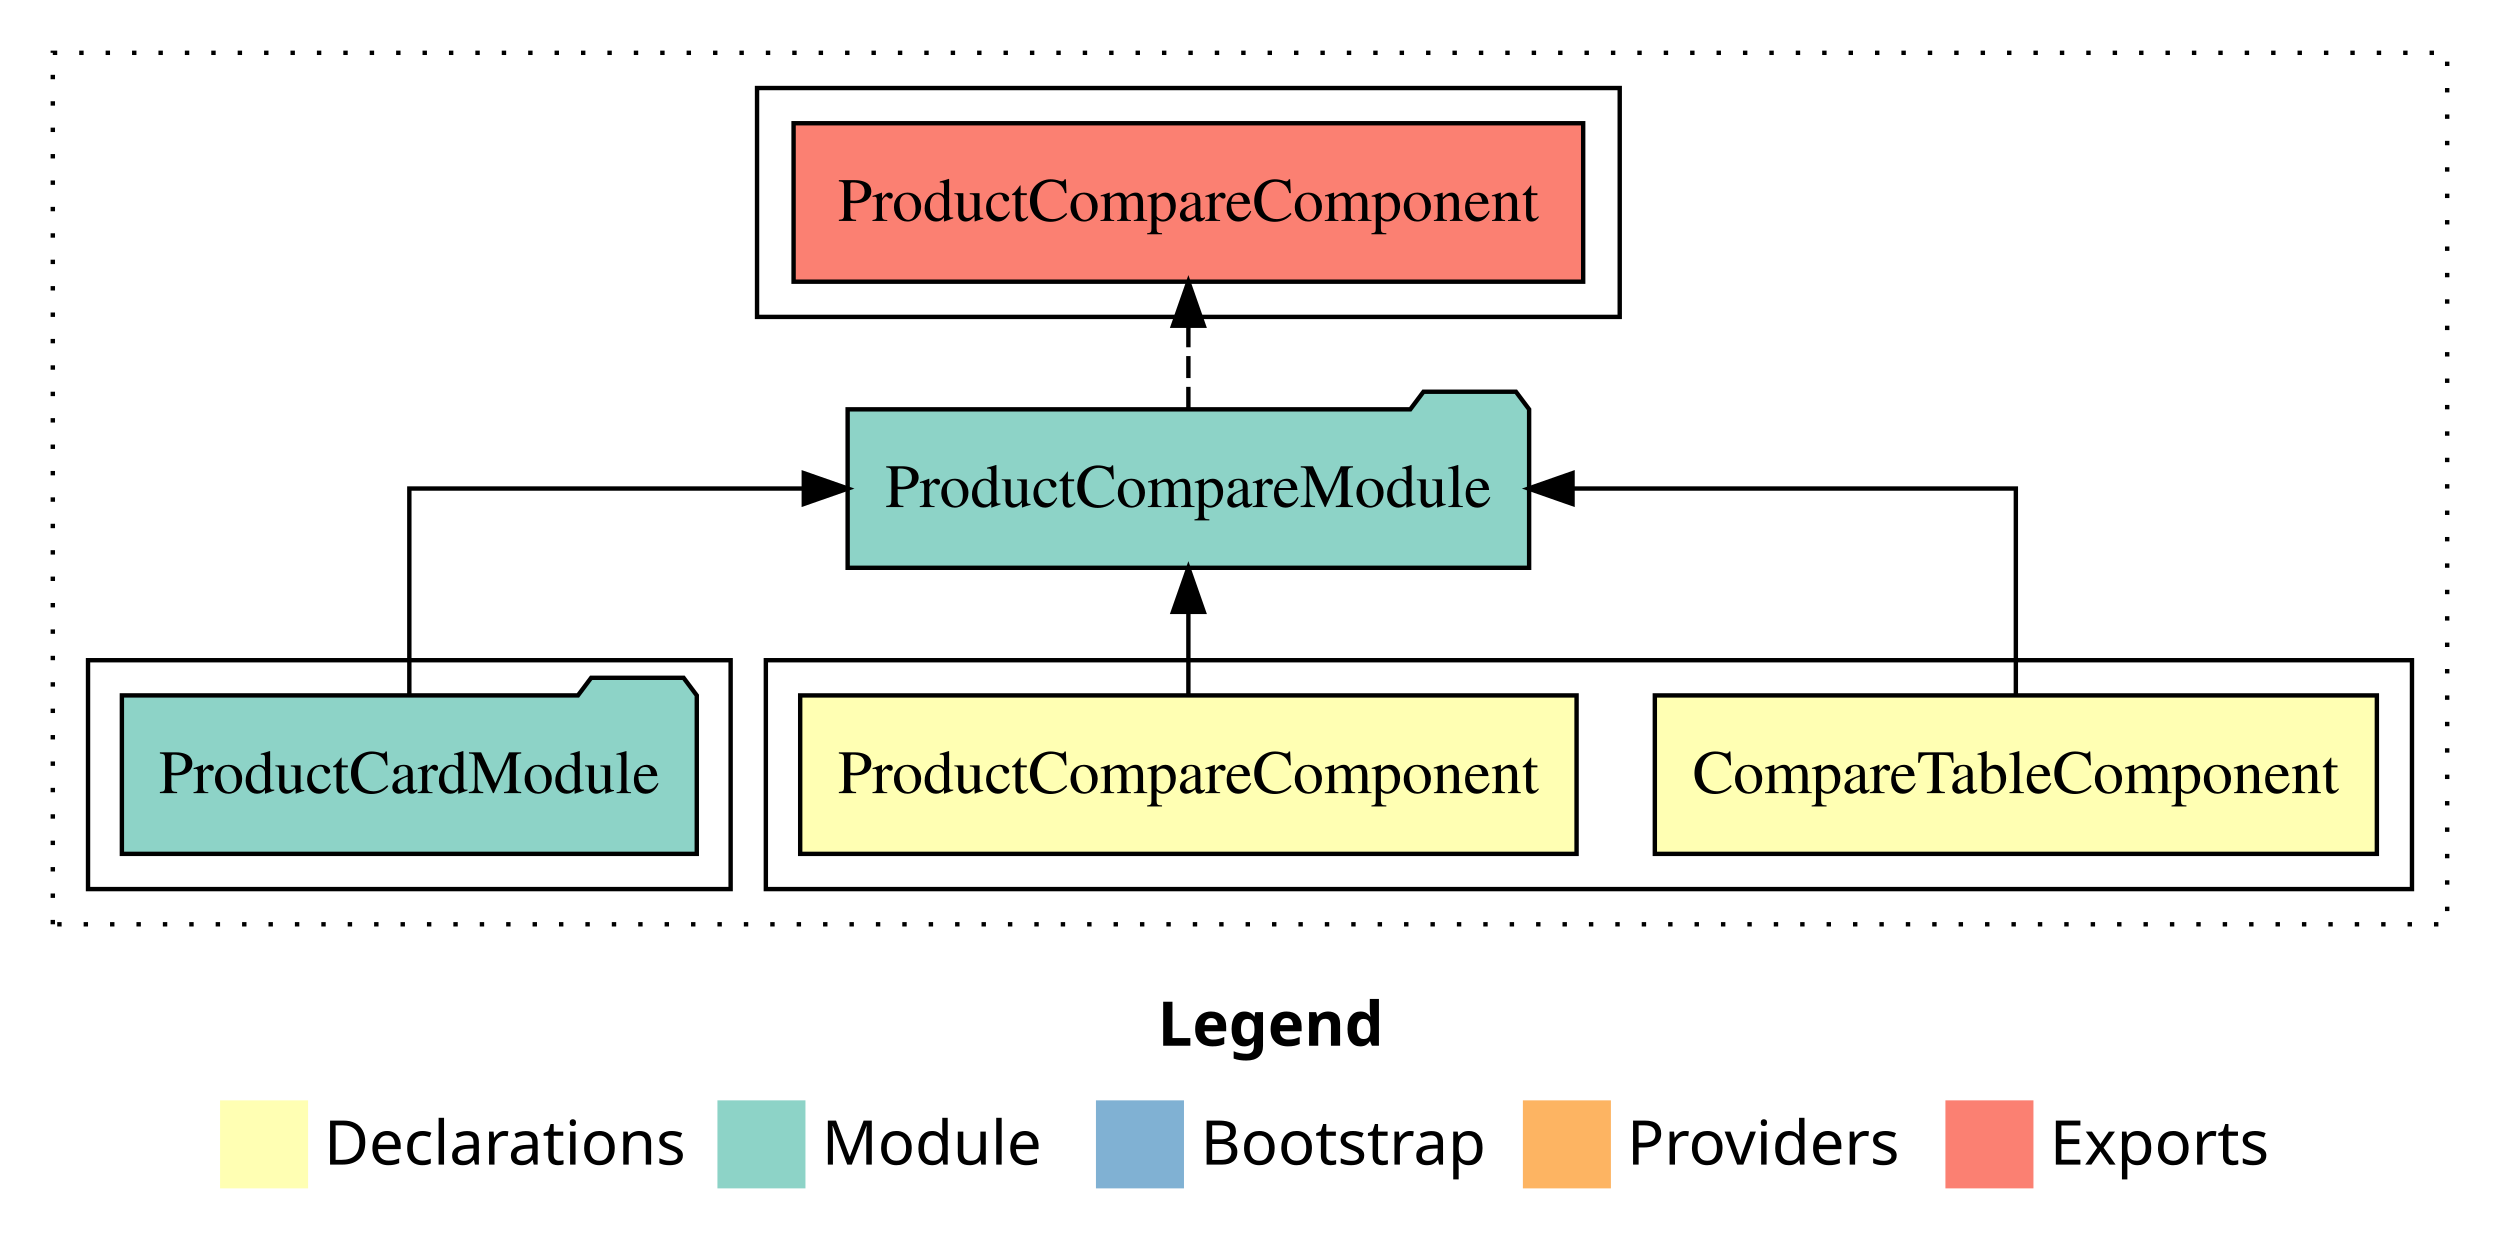
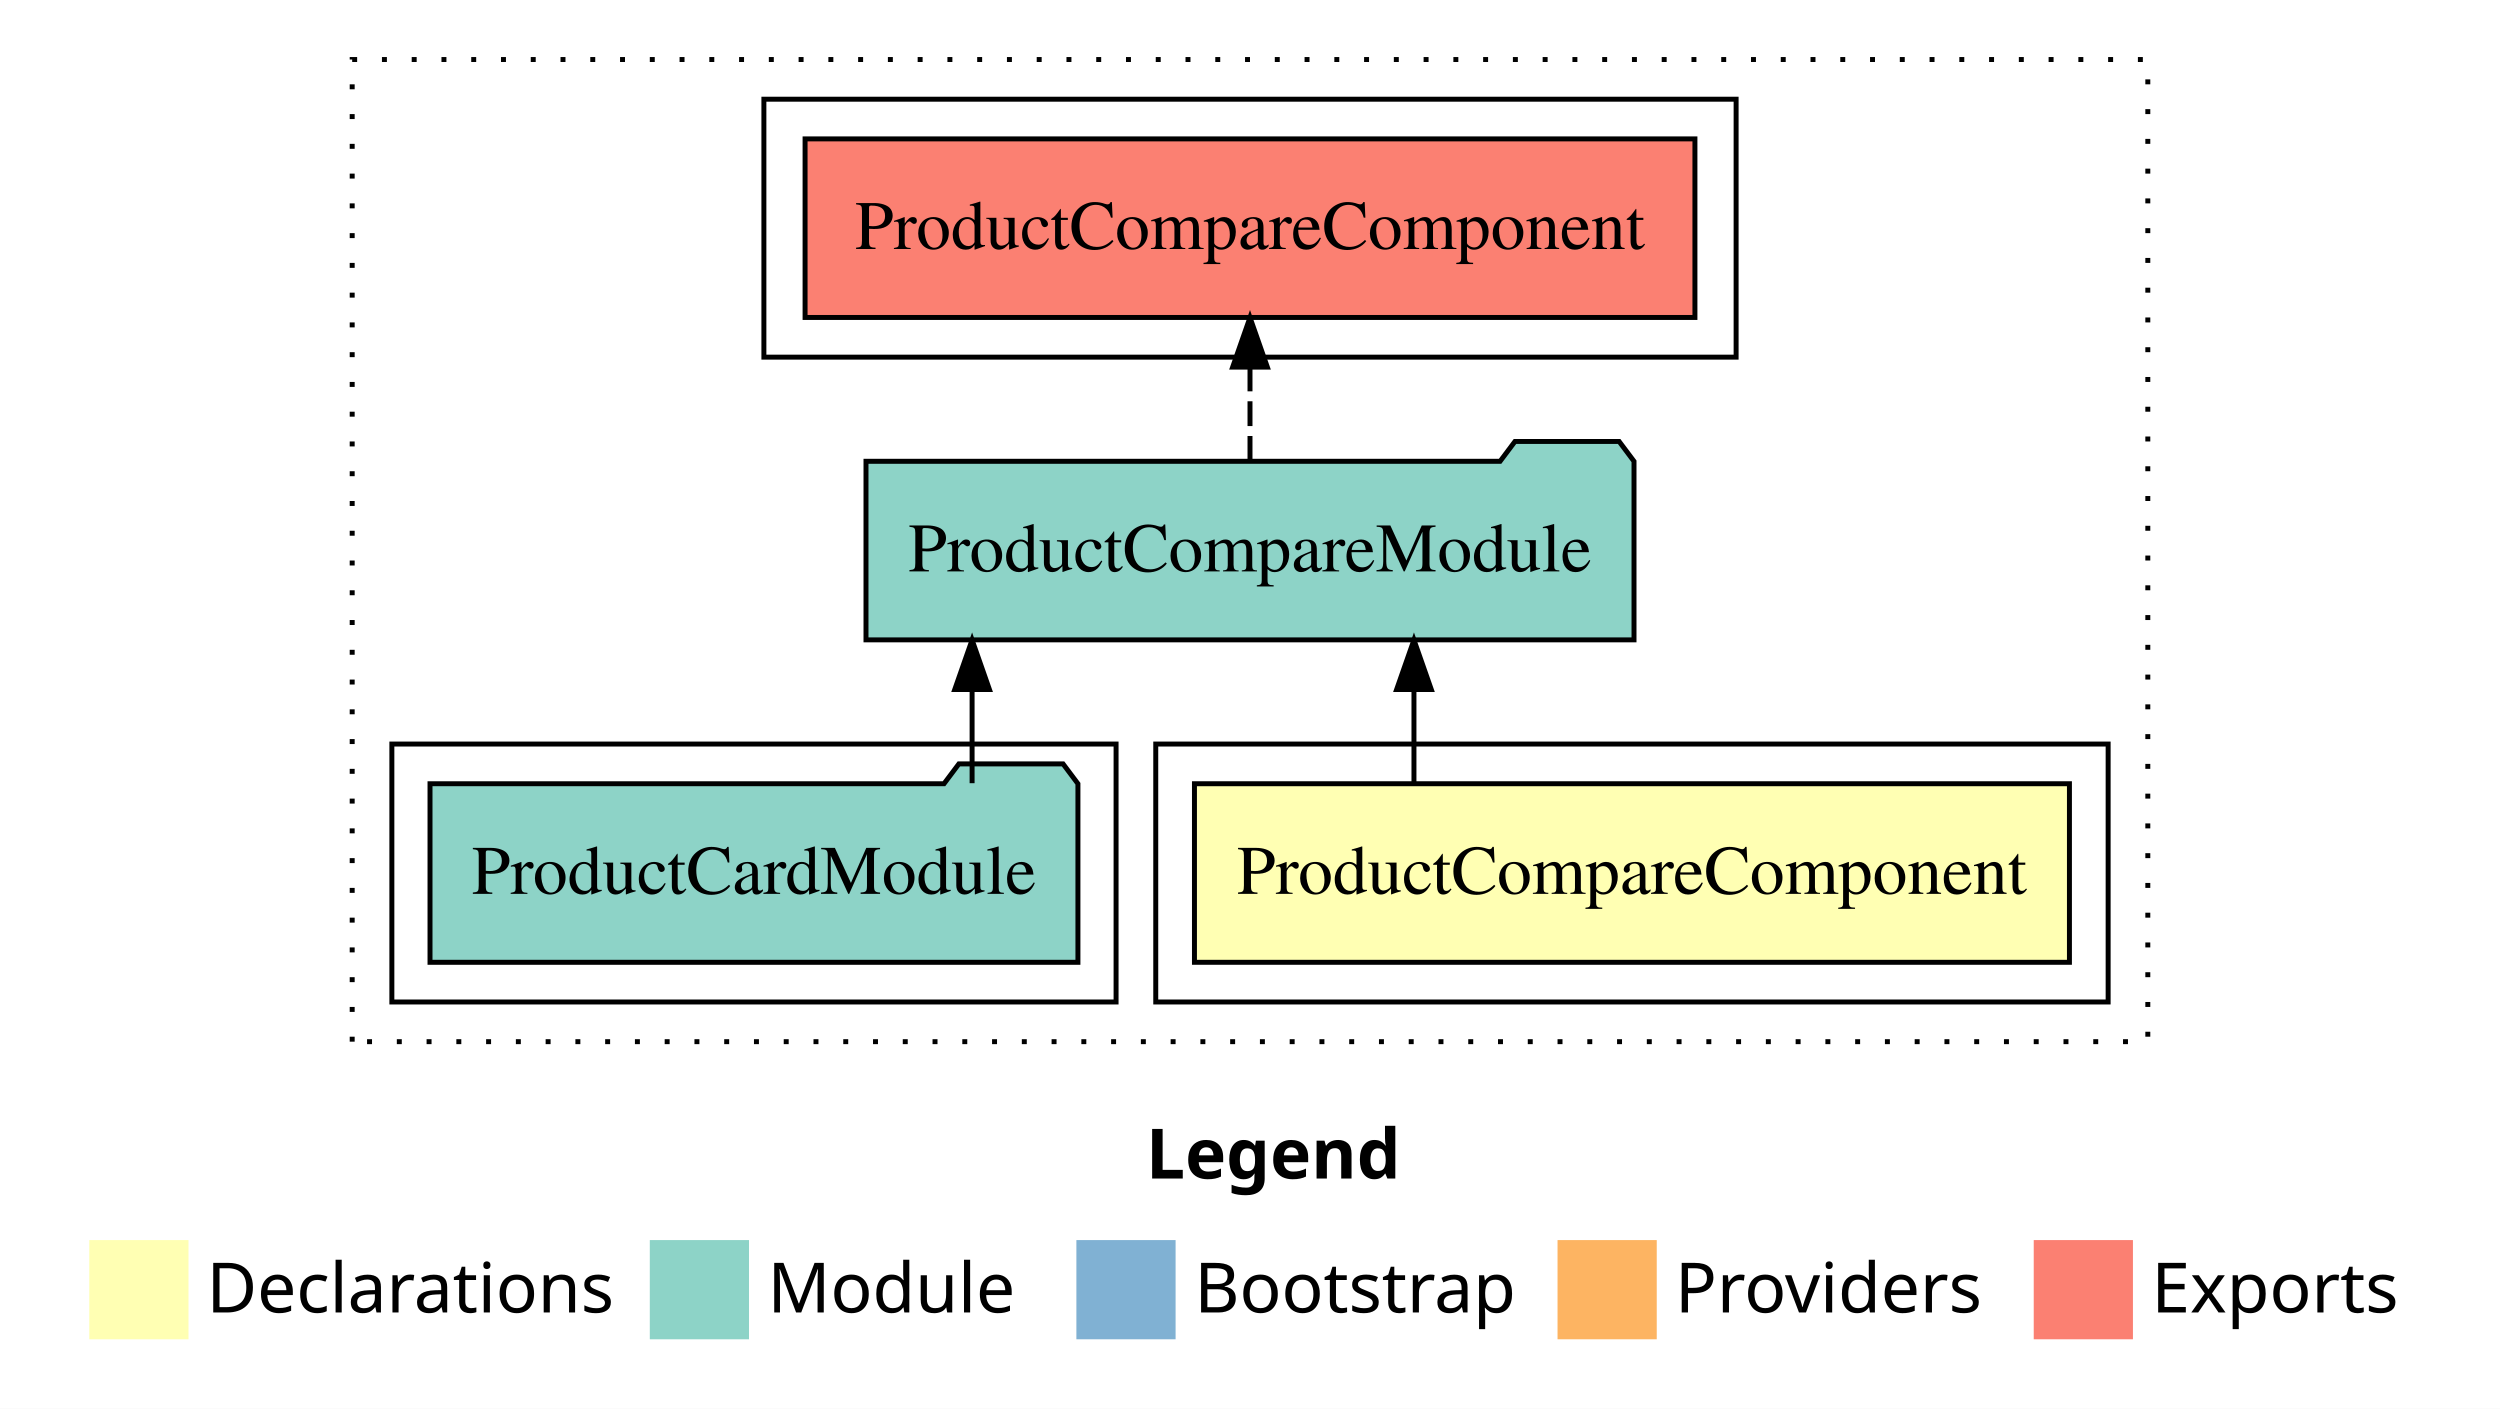
- <svg xmlns="http://www.w3.org/2000/svg" width="568pt" height="284pt" viewBox="0.00 0.00 568.00 284.00">
+ <svg xmlns="http://www.w3.org/2000/svg" width="504pt" height="284pt" viewBox="0.00 0.00 504.00 284.00">
  <g id="graph0" class="graph" transform="scale(1 1) rotate(0) translate(4 280)">
-     <polygon fill="#ffffff" stroke="transparent" points="-4,4 -4,-280 564,-280 564,4 -4,4" />
-     <text text-anchor="start" x="259.009" y="-42.4" font-family="sans-serif" font-weight="bold" font-size="14.00" fill="#000000">Legend</text>
-     <polygon fill="#ffffb3" stroke="transparent" points="46,-10 46,-30 66,-30 66,-10 46,-10" />
-     <text text-anchor="start" x="69.629" y="-15.4" font-family="sans-serif" font-size="14.00" fill="#000000">  Declarations</text>
-     <polygon fill="#8dd3c7" stroke="transparent" points="159,-10 159,-30 179,-30 179,-10 159,-10" />
-     <text text-anchor="start" x="182.725" y="-15.4" font-family="sans-serif" font-size="14.00" fill="#000000">  Module</text>
-     <polygon fill="#80b1d3" stroke="transparent" points="245,-10 245,-30 265,-30 265,-10 245,-10" />
-     <text text-anchor="start" x="268.781" y="-15.4" font-family="sans-serif" font-size="14.00" fill="#000000">  Bootstrap</text>
-     <polygon fill="#fdb462" stroke="transparent" points="342,-10 342,-30 362,-30 362,-10 342,-10" />
-     <text text-anchor="start" x="365.673" y="-15.4" font-family="sans-serif" font-size="14.00" fill="#000000">  Providers</text>
-     <polygon fill="#fb8072" stroke="transparent" points="438,-10 438,-30 458,-30 458,-10 438,-10" />
-     <text text-anchor="start" x="461.726" y="-15.4" font-family="sans-serif" font-size="14.00" fill="#000000">  Exports</text>
+     <polygon fill="#ffffff" stroke="transparent" points="-4,4 -4,-280 500,-280 500,4 -4,4" />
+     <text text-anchor="start" x="227.009" y="-42.4" font-family="sans-serif" font-weight="bold" font-size="14.00" fill="#000000">Legend</text>
+     <polygon fill="#ffffb3" stroke="transparent" points="14,-10 14,-30 34,-30 34,-10 14,-10" />
+     <text text-anchor="start" x="37.629" y="-15.4" font-family="sans-serif" font-size="14.00" fill="#000000">  Declarations</text>
+     <polygon fill="#8dd3c7" stroke="transparent" points="127,-10 127,-30 147,-30 147,-10 127,-10" />
+     <text text-anchor="start" x="150.725" y="-15.4" font-family="sans-serif" font-size="14.00" fill="#000000">  Module</text>
+     <polygon fill="#80b1d3" stroke="transparent" points="213,-10 213,-30 233,-30 233,-10 213,-10" />
+     <text text-anchor="start" x="236.781" y="-15.4" font-family="sans-serif" font-size="14.00" fill="#000000">  Bootstrap</text>
+     <polygon fill="#fdb462" stroke="transparent" points="310,-10 310,-30 330,-30 330,-10 310,-10" />
+     <text text-anchor="start" x="333.673" y="-15.4" font-family="sans-serif" font-size="14.00" fill="#000000">  Providers</text>
+     <polygon fill="#fb8072" stroke="transparent" points="406,-10 406,-30 426,-30 426,-10 406,-10" />
+     <text text-anchor="start" x="429.726" y="-15.4" font-family="sans-serif" font-size="14.00" fill="#000000">  Exports</text>
    <g id="clust1" class="cluster">
-       <polygon fill="none" stroke="#000000" stroke-dasharray="1,5" points="8,-70 8,-268 552,-268 552,-70 8,-70" />
+       <polygon fill="none" stroke="#000000" stroke-dasharray="1,5" points="67,-70 67,-268 429,-268 429,-70 67,-70" />
    </g>
    <g id="clust2" class="cluster">
-       <polygon fill="none" stroke="#000000" points="170,-78 170,-130 544,-130 544,-78 170,-78" />
+       <polygon fill="none" stroke="#000000" points="229,-78 229,-130 421,-130 421,-78 229,-78" />
+     </g>
+     <g id="clust4" class="cluster">
+       <polygon fill="none" stroke="#000000" points="75,-78 75,-130 221,-130 221,-78 75,-78" />
    </g>
    <g id="clust5" class="cluster">
-       <polygon fill="none" stroke="#000000" points="16,-78 16,-130 162,-130 162,-78 16,-78" />
-     </g>
-     <g id="clust6" class="cluster">
-       <polygon fill="none" stroke="#000000" points="168,-208 168,-260 364,-260 364,-208 168,-208" />
+       <polygon fill="none" stroke="#000000" points="150,-208 150,-260 346,-260 346,-208 150,-208" />
    </g>
    <g id="node1" class="node">
-       <polygon fill="#ffffb3" stroke="#000000" points="536.023,-122 371.978,-122 371.978,-86 536.023,-86 536.023,-122" />
-       <text text-anchor="middle" x="454" y="-99.8" font-family="Times,serif" font-size="14.00" fill="#000000">CompareTableComponent</text>
+       <polygon fill="#ffffb3" stroke="#000000" points="413.198,-122 236.802,-122 236.802,-86 413.198,-86 413.198,-122" />
+       <text text-anchor="middle" x="325" y="-99.8" font-family="Times,serif" font-size="14.00" fill="#000000">ProductCompareComponent</text>
+     </g>
+     <g id="node2" class="node">
+       <polygon fill="#8dd3c7" stroke="#000000" points="325.416,-187 322.416,-191 301.416,-191 298.416,-187 170.584,-187 170.584,-151 325.416,-151 325.416,-187" />
+       <text text-anchor="middle" x="248" y="-164.8" font-family="Times,serif" font-size="14.00" fill="#000000">ProductCompareModule</text>
+     </g>
+     <g id="edge1" class="edge">
+       <path fill="none" stroke="#000000" d="M281.054,-122.106C281.054,-122.106 281.054,-140.991 281.054,-140.991" />
+       <polygon fill="#000000" stroke="#000000" points="277.554,-140.991 281.054,-150.991 284.554,-140.991 277.554,-140.991" />
+     </g>
+     <g id="node4" class="node">
+       <polygon fill="#fb8072" stroke="#000000" points="337.698,-252 158.302,-252 158.302,-216 337.698,-216 337.698,-252" />
+       <text text-anchor="middle" x="248" y="-229.8" font-family="Times,serif" font-size="14.00" fill="#000000">ProductCompareComponent </text>
+     </g>
+     <g id="edge3" class="edge">
+       <path fill="none" stroke="#000000" stroke-dasharray="5,2" d="M248,-187.106C248,-187.106 248,-205.991 248,-205.991" />
+       <polygon fill="#000000" stroke="#000000" points="244.5,-205.991 248,-215.991 251.5,-205.991 244.5,-205.991" />
    </g>
    <g id="node3" class="node">
-       <polygon fill="#8dd3c7" stroke="#000000" points="343.416,-187 340.416,-191 319.416,-191 316.416,-187 188.584,-187 188.584,-151 343.416,-151 343.416,-187" />
-       <text text-anchor="middle" x="266" y="-164.8" font-family="Times,serif" font-size="14.00" fill="#000000">ProductCompareModule</text>
-     </g>
-     <g id="edge1" class="edge">
-       <path fill="none" stroke="#000000" d="M454,-122.106C454,-141.339 454,-169 454,-169 454,-169 353.281,-169 353.281,-169" />
-       <polygon fill="#000000" stroke="#000000" points="353.281,-165.5 343.281,-169 353.281,-172.5 353.281,-165.5" />
-     </g>
-     <g id="node2" class="node">
-       <polygon fill="#ffffb3" stroke="#000000" points="354.198,-122 177.802,-122 177.802,-86 354.198,-86 354.198,-122" />
-       <text text-anchor="middle" x="266" y="-99.8" font-family="Times,serif" font-size="14.00" fill="#000000">ProductCompareComponent</text>
+       <polygon fill="#8dd3c7" stroke="#000000" points="213.31,-122 210.31,-126 189.31,-126 186.31,-122 82.69,-122 82.69,-86 213.31,-86 213.31,-122" />
+       <text text-anchor="middle" x="148" y="-99.8" font-family="Times,serif" font-size="14.00" fill="#000000">ProductCardModule</text>
    </g>
    <g id="edge2" class="edge">
-       <path fill="none" stroke="#000000" d="M266,-122.106C266,-122.106 266,-140.991 266,-140.991" />
-       <polygon fill="#000000" stroke="#000000" points="262.5,-140.991 266,-150.991 269.5,-140.991 262.5,-140.991" />
-     </g>
-     <g id="node5" class="node">
-       <polygon fill="#fb8072" stroke="#000000" points="355.698,-252 176.302,-252 176.302,-216 355.698,-216 355.698,-252" />
-       <text text-anchor="middle" x="266" y="-229.8" font-family="Times,serif" font-size="14.00" fill="#000000">ProductCompareComponent </text>
-     </g>
-     <g id="edge4" class="edge">
-       <path fill="none" stroke="#000000" stroke-dasharray="5,2" d="M266,-187.106C266,-187.106 266,-205.991 266,-205.991" />
-       <polygon fill="#000000" stroke="#000000" points="262.5,-205.991 266,-215.991 269.5,-205.991 262.5,-205.991" />
-     </g>
-     <g id="node4" class="node">
-       <polygon fill="#8dd3c7" stroke="#000000" points="154.31,-122 151.31,-126 130.31,-126 127.31,-122 23.69,-122 23.69,-86 154.31,-86 154.31,-122" />
-       <text text-anchor="middle" x="89" y="-99.8" font-family="Times,serif" font-size="14.00" fill="#000000">ProductCardModule</text>
-     </g>
-     <g id="edge3" class="edge">
-       <path fill="none" stroke="#000000" d="M89,-122.106C89,-141.339 89,-169 89,-169 89,-169 178.623,-169 178.623,-169" />
-       <polygon fill="#000000" stroke="#000000" points="178.623,-172.5 188.623,-169 178.623,-165.5 178.623,-172.5" />
+       <path fill="none" stroke="#000000" d="M191.974,-122.106C191.974,-122.106 191.974,-140.991 191.974,-140.991" />
+       <polygon fill="#000000" stroke="#000000" points="188.474,-140.991 191.974,-150.991 195.474,-140.991 188.474,-140.991" />
    </g>
  </g>
</svg>
